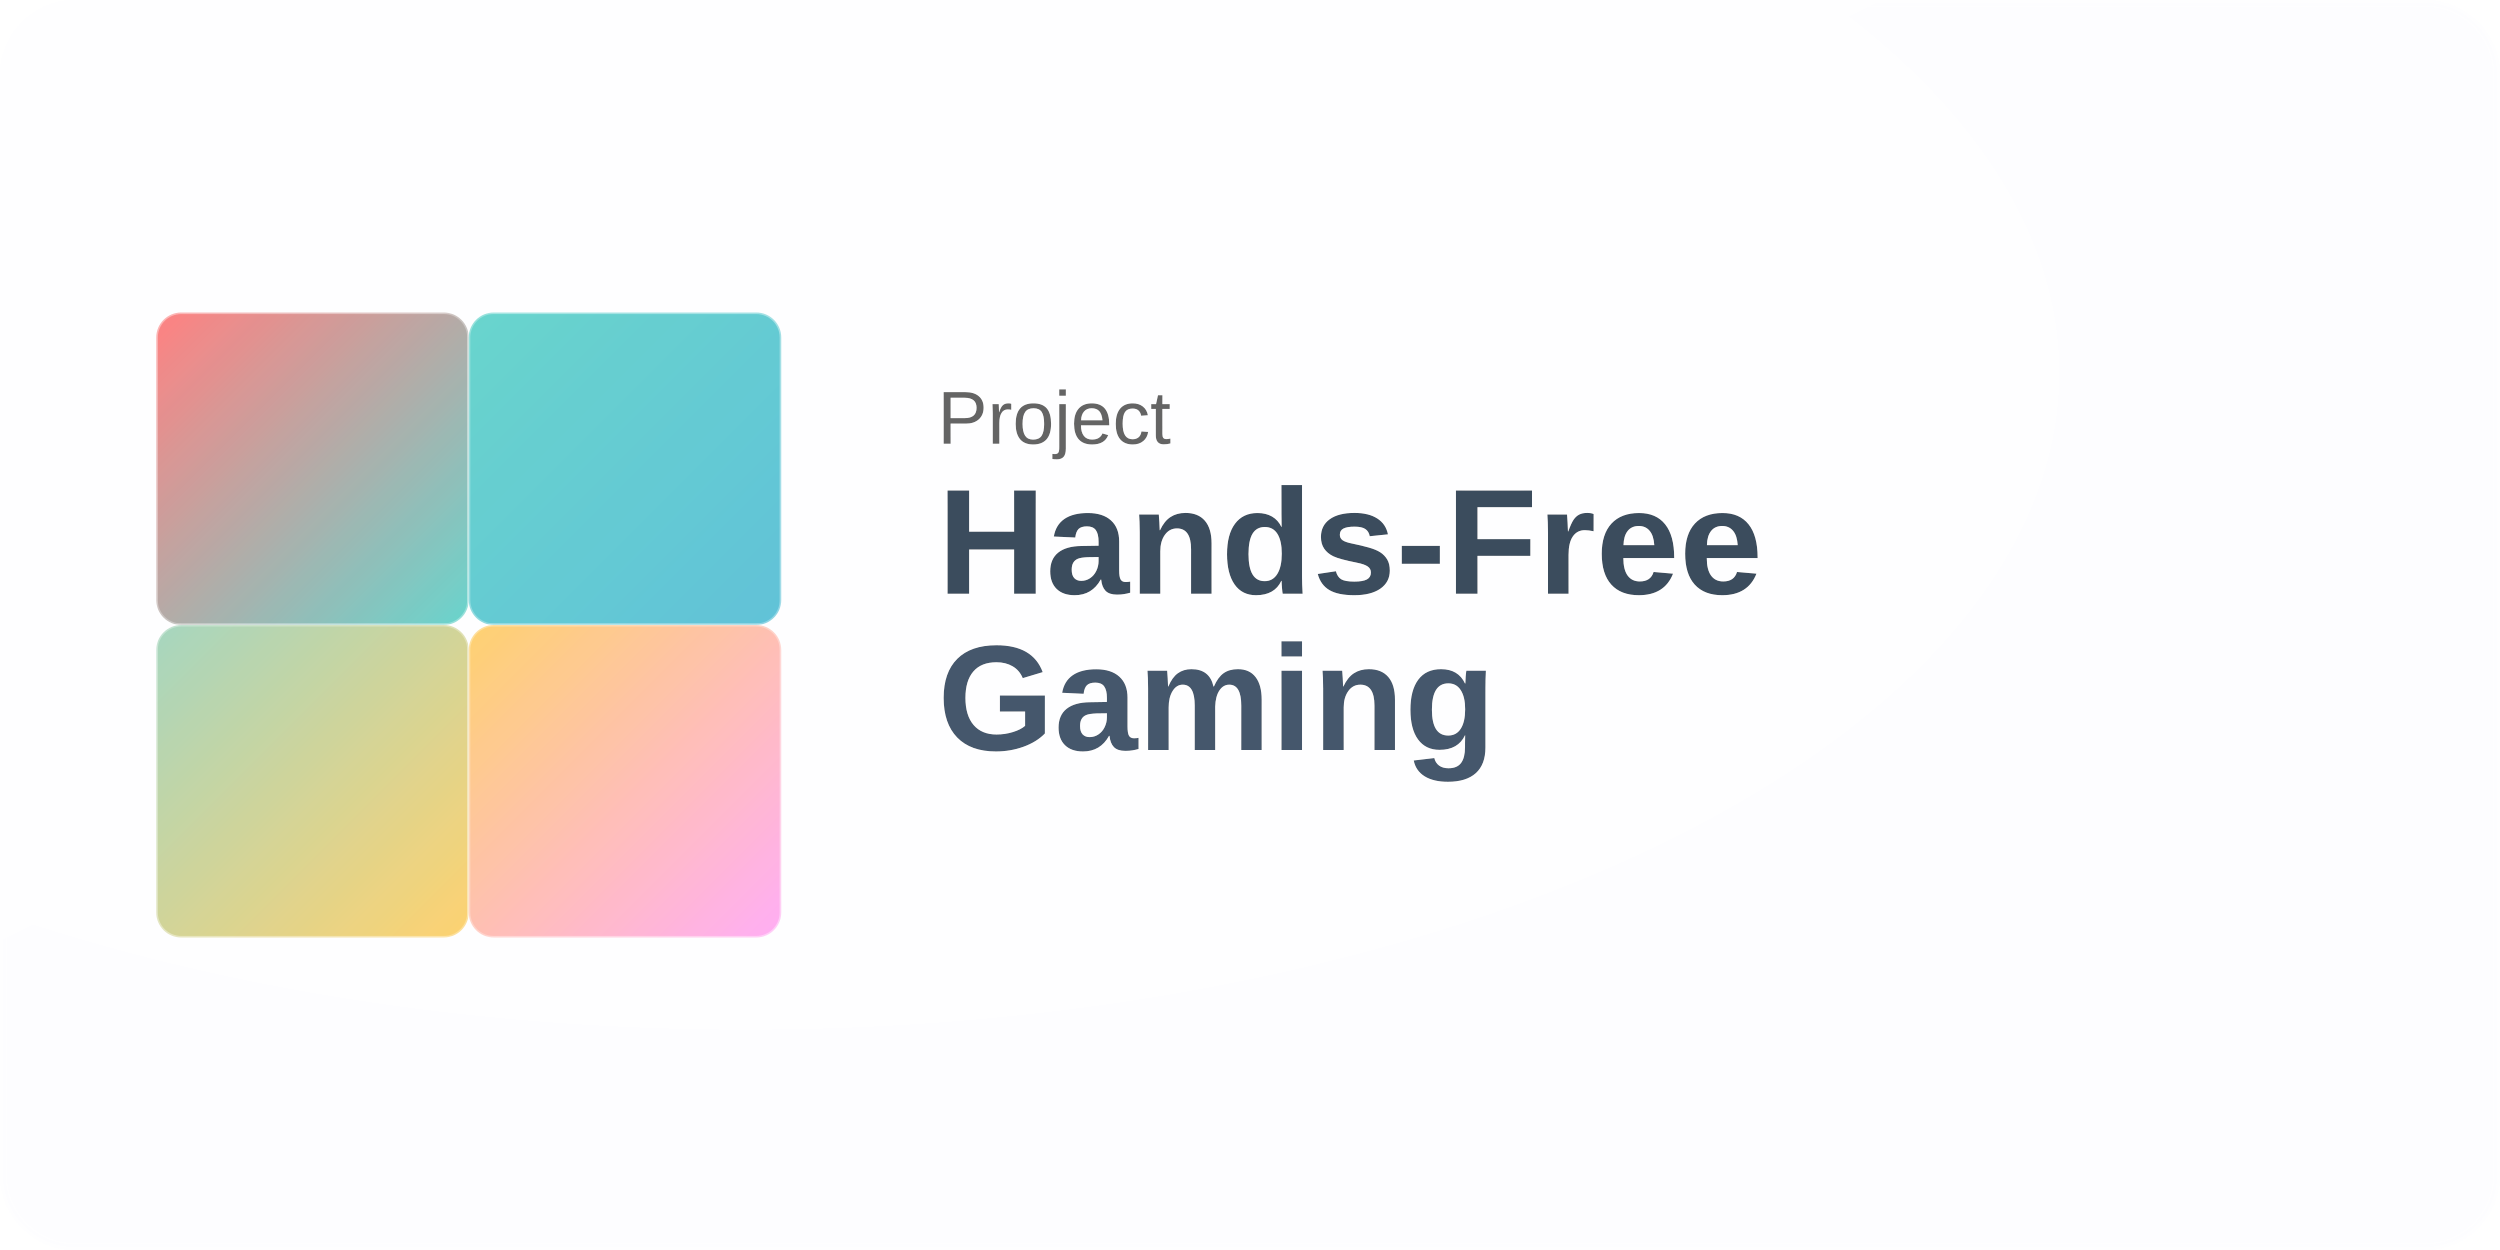
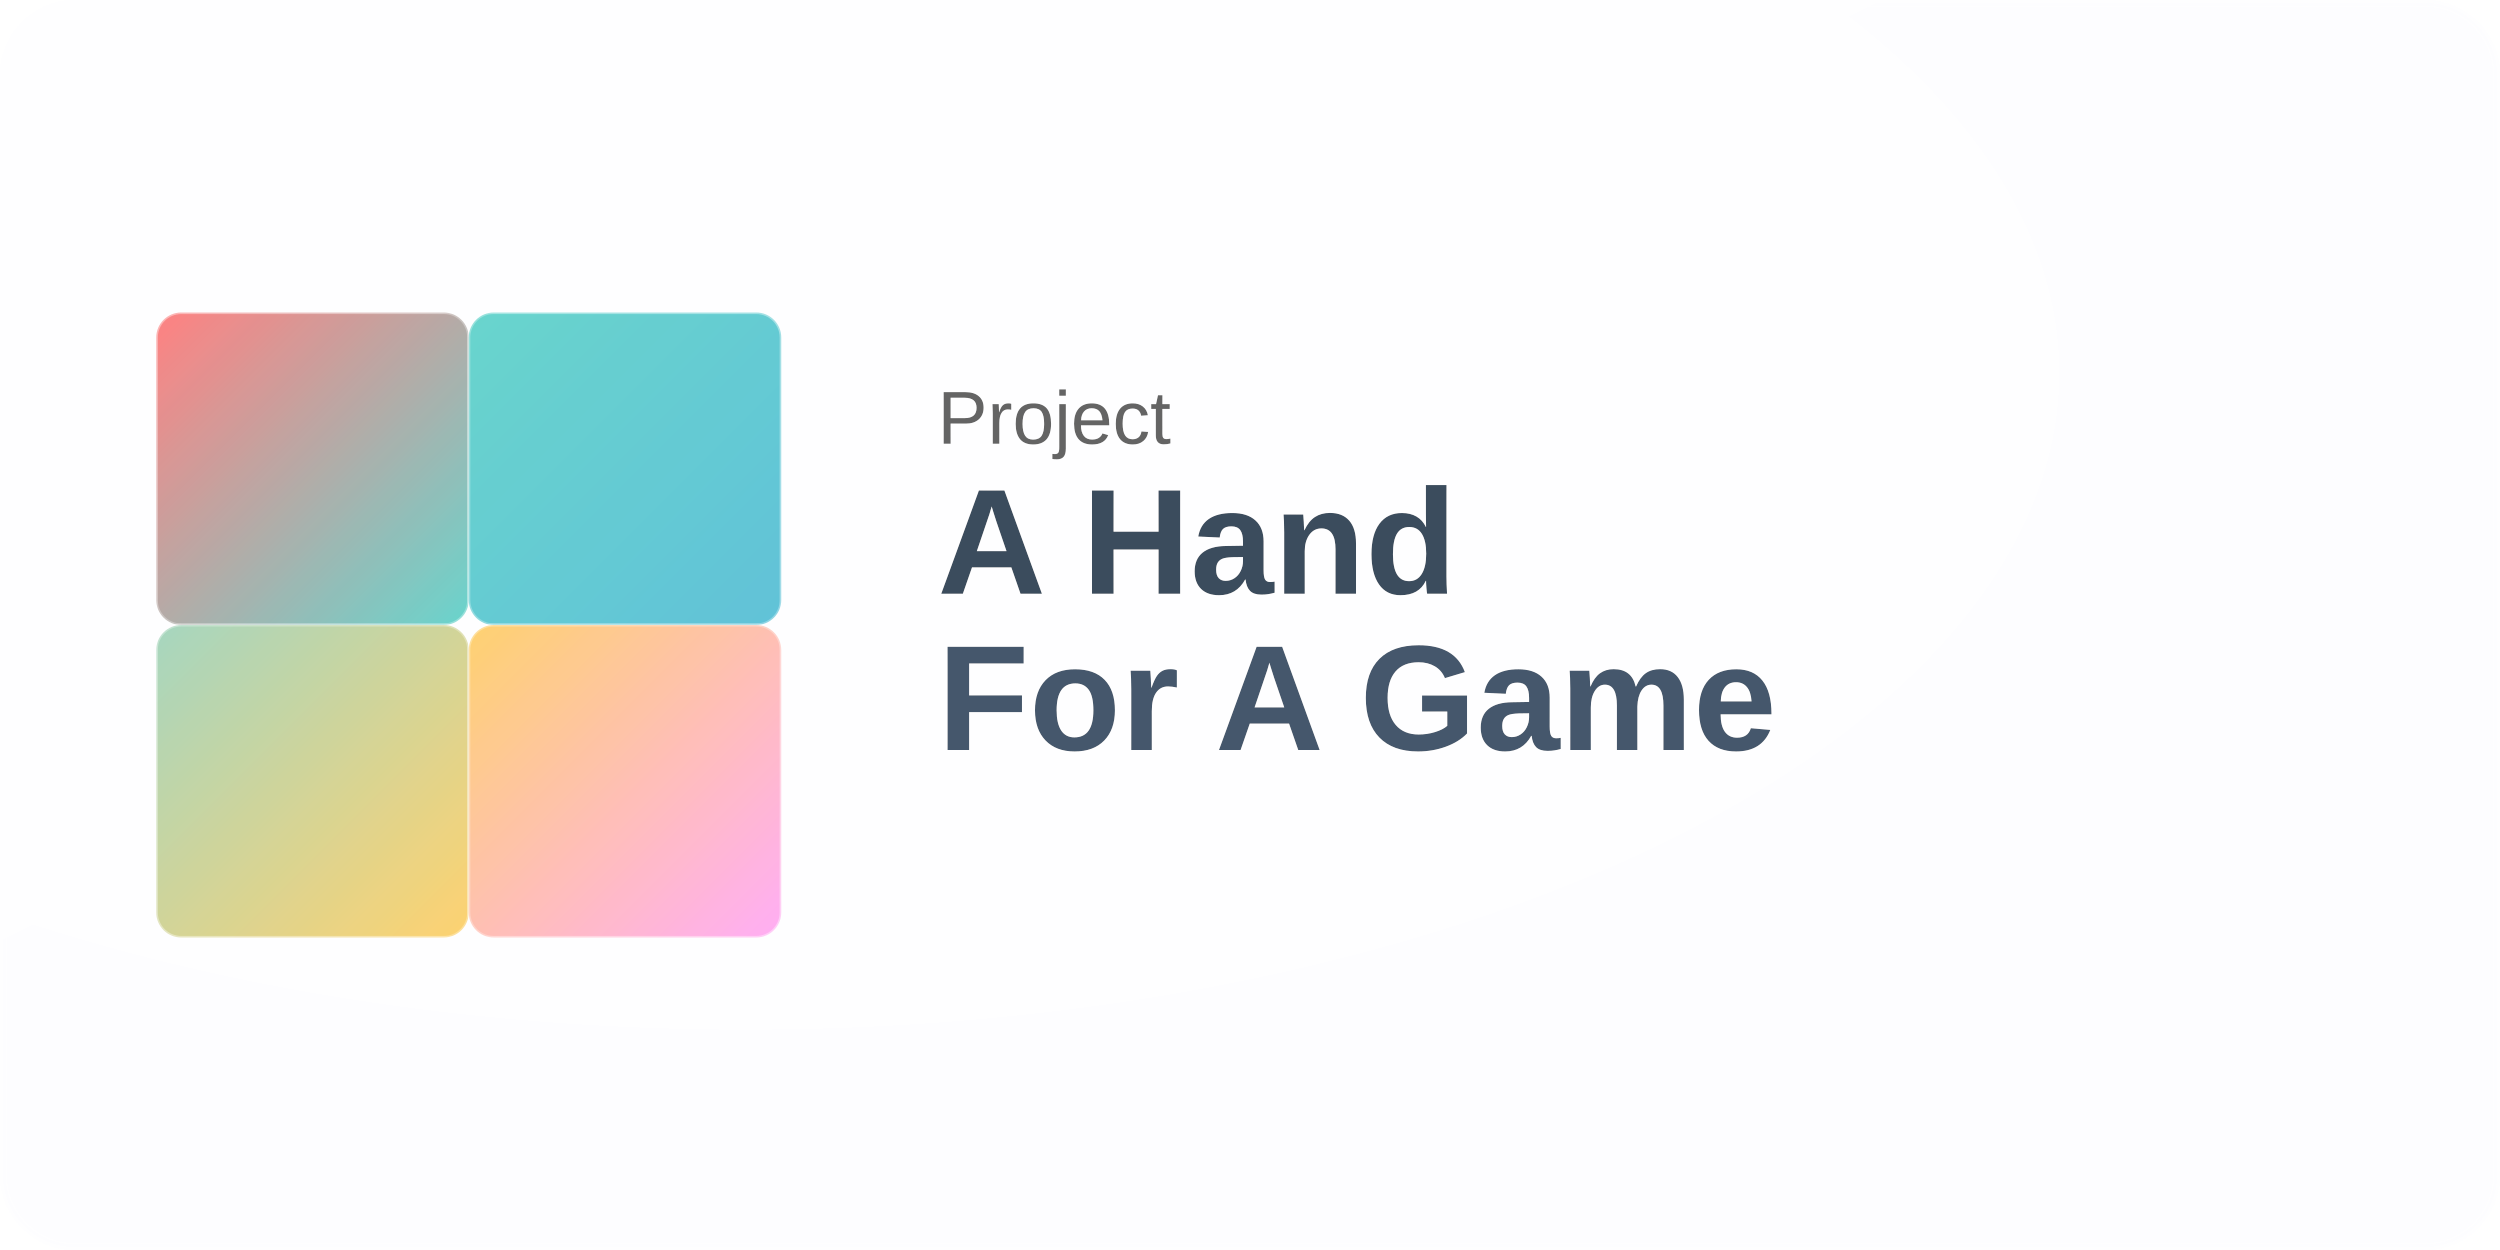
<svg xmlns="http://www.w3.org/2000/svg" width="800" height="400">
  <defs>
    <linearGradient id="animGrad1" x1="0%" y1="0%" x2="100%" y2="100%">
      <stop offset="0%" style="stop-color:#ff6b6b;stop-opacity:1">
        <animate attributeName="stop-color" values="#ff6b6b;#4ecdc4;#45b7d1;#ff6b6b" dur="6s" repeatCount="indefinite" />
      </stop>
      <stop offset="100%" style="stop-color:#4ecdc4;stop-opacity:1">
        <animate attributeName="stop-color" values="#4ecdc4;#45b7d1;#96ceb4;#4ecdc4" dur="6s" repeatCount="indefinite" />
      </stop>
    </linearGradient>
    <linearGradient id="animGrad2" x1="0%" y1="0%" x2="100%" y2="100%">
      <stop offset="0%" style="stop-color:#4ecdc4;stop-opacity:1">
        <animate attributeName="stop-color" values="#4ecdc4;#45b7d1;#ff9ff3;#4ecdc4" dur="6s" repeatCount="indefinite" />
      </stop>
      <stop offset="100%" style="stop-color:#45b7d1;stop-opacity:1">
        <animate attributeName="stop-color" values="#45b7d1;#ff9ff3;#feca57;#45b7d1" dur="6s" repeatCount="indefinite" />
      </stop>
    </linearGradient>
    <linearGradient id="animGrad3" x1="0%" y1="0%" x2="100%" y2="100%">
      <stop offset="0%" style="stop-color:#96ceb4;stop-opacity:1">
        <animate attributeName="stop-color" values="#96ceb4;#feca57;#ff6b6b;#96ceb4" dur="6s" repeatCount="indefinite" />
      </stop>
      <stop offset="100%" style="stop-color:#feca57;stop-opacity:1">
        <animate attributeName="stop-color" values="#feca57;#ff9ff3;#4ecdc4;#feca57" dur="6s" repeatCount="indefinite" />
      </stop>
    </linearGradient>
    <linearGradient id="animGrad4" x1="0%" y1="0%" x2="100%" y2="100%">
      <stop offset="0%" style="stop-color:#feca57;stop-opacity:1">
        <animate attributeName="stop-color" values="#feca57;#ff9ff3;#45b7d1;#feca57" dur="6s" repeatCount="indefinite" />
      </stop>
      <stop offset="100%" style="stop-color:#ff9ff3;stop-opacity:1">
        <animate attributeName="stop-color" values="#ff9ff3;#96ceb4;#ff6b6b;#ff9ff3" dur="6s" repeatCount="indefinite" />
      </stop>
    </linearGradient>
    <linearGradient id="glassGrad1" x1="0%" y1="0%" x2="100%" y2="100%">
      <stop offset="0%" style="stop-color:rgba(255,255,255,0.4);stop-opacity:1" />
      <stop offset="50%" style="stop-color:rgba(255,255,255,0.2);stop-opacity:1" />
      <stop offset="100%" style="stop-color:rgba(255,255,255,0.15);stop-opacity:1" />
    </linearGradient>
    <radialGradient id="glassRadial" cx="30%" cy="30%" r="70%">
      <stop offset="0%" style="stop-color:rgba(255,255,255,0.45);stop-opacity:1" />
      <stop offset="100%" style="stop-color:rgba(255,255,255,0.18);stop-opacity:1" />
    </radialGradient>
    <filter id="blur" x="-50%" y="-50%" width="200%" height="200%">
      <feGaussianBlur in="SourceGraphic" stdDeviation="1.5" />
    </filter>
    <filter id="backdropBlur" x="0%" y="0%" width="100%" height="100%">
      <feGaussianBlur in="SourceGraphic" stdDeviation="8" />
      <feColorMatrix values="1 0 0 0 0  0 1 0 0 0  0 0 1 0 0  0 0 0 0.15 0" />
    </filter>
  </defs>
  <rect x="0" y="0" width="800" height="400" rx="24" ry="24" fill="rgba(248,250,255,0.25)" stroke="none" />
  <rect x="0" y="0" width="800" height="400" rx="24" ry="24" fill="url(#glassGrad1)" stroke="rgba(255,255,255,0.35)" stroke-width="2" />
  <rect x="0" y="0" width="800" height="400" rx="24" ry="24" fill="url(#glassRadial)" stroke="none" filter="url(#blur)" />
  <rect x="2" y="2" width="796" height="396" rx="22" ry="22" fill="none" stroke="rgba(255,255,255,0.4)" stroke-width="0.5" />
  <ellipse cx="150" cy="80" rx="40" ry="25" fill="rgba(255,255,255,0.12)" stroke="rgba(255,255,255,0.2)" stroke-width="0.5" filter="url(#blur)">
    <animate attributeName="opacity" values="0.3;0.6;0.3" dur="4s" repeatCount="indefinite" />
  </ellipse>
  <ellipse cx="650" cy="320" rx="35" ry="20" fill="rgba(255,255,255,0.08)" stroke="rgba(255,255,255,0.15)" stroke-width="0.5" filter="url(#blur)">
    <animate attributeName="opacity" values="0.2;0.5;0.2" dur="5s" repeatCount="indefinite" />
  </ellipse>
  <g transform="translate(50, 100)">
    <rect x="0" y="0" width="100" height="100" fill="url(#animGrad1)" rx="8" ry="8" stroke="rgba(255,255,255,0.3)" stroke-width="1" />
    <rect x="100" y="0" width="100" height="100" fill="url(#animGrad2)" rx="8" ry="8" stroke="rgba(255,255,255,0.3)" stroke-width="1" />
    <rect x="0" y="100" width="100" height="100" fill="url(#animGrad3)" rx="8" ry="8" stroke="rgba(255,255,255,0.3)" stroke-width="1" />
    <rect x="100" y="100" width="100" height="100" fill="url(#animGrad4)" rx="8" ry="8" stroke="rgba(255,255,255,0.3)" stroke-width="1" />
    <rect x="0" y="0" width="200" height="200" rx="8" ry="8" fill="rgba(255,255,255,0.08)" stroke="rgba(255,255,255,0.15)" stroke-width="1" />
  </g>
  <g transform="translate(300, 0)">
    <rect x="-20" y="120" width="480" height="140" rx="16" ry="16" fill="rgba(255,255,255,0.06)" stroke="rgba(255,255,255,0.12)" stroke-width="1" filter="url(#blur)" />
    <text x="0" y="142" font-family="Arial, sans-serif" font-size="24" font-weight="400" fill="#444" opacity="0.9" filter="drop-shadow(0 1px 2px rgba(255,255,255,0.5))">
      Project
    </text>
    <text x="0" y="190" font-family="Arial, sans-serif" font-size="48" font-weight="bold" fill="#2c3e50" filter="drop-shadow(0 2px 4px rgba(255,255,255,0.3))">
-       Hands-Free
+       A Hand
      <animate attributeName="fill" values="#2c3e50;#e74c3c;#3498db;#2ecc71;#2c3e50" dur="8s" repeatCount="indefinite" />
    </text>
    <text x="0" y="240" font-family="Arial, sans-serif" font-size="48" font-weight="bold" fill="#34495e" filter="drop-shadow(0 2px 4px rgba(255,255,255,0.3))">
-       Gaming
+       For A Game
      <animate attributeName="fill" values="#34495e;#9b59b6;#f39c12;#1abc9c;#34495e" dur="8s" repeatCount="indefinite" />
    </text>
  </g>
  <rect x="0" y="0" width="800" height="400" rx="24" ry="24" fill="rgba(255,255,255,0.08)" stroke="rgba(255,255,255,0.4)" stroke-width="1.5" />
</svg>
